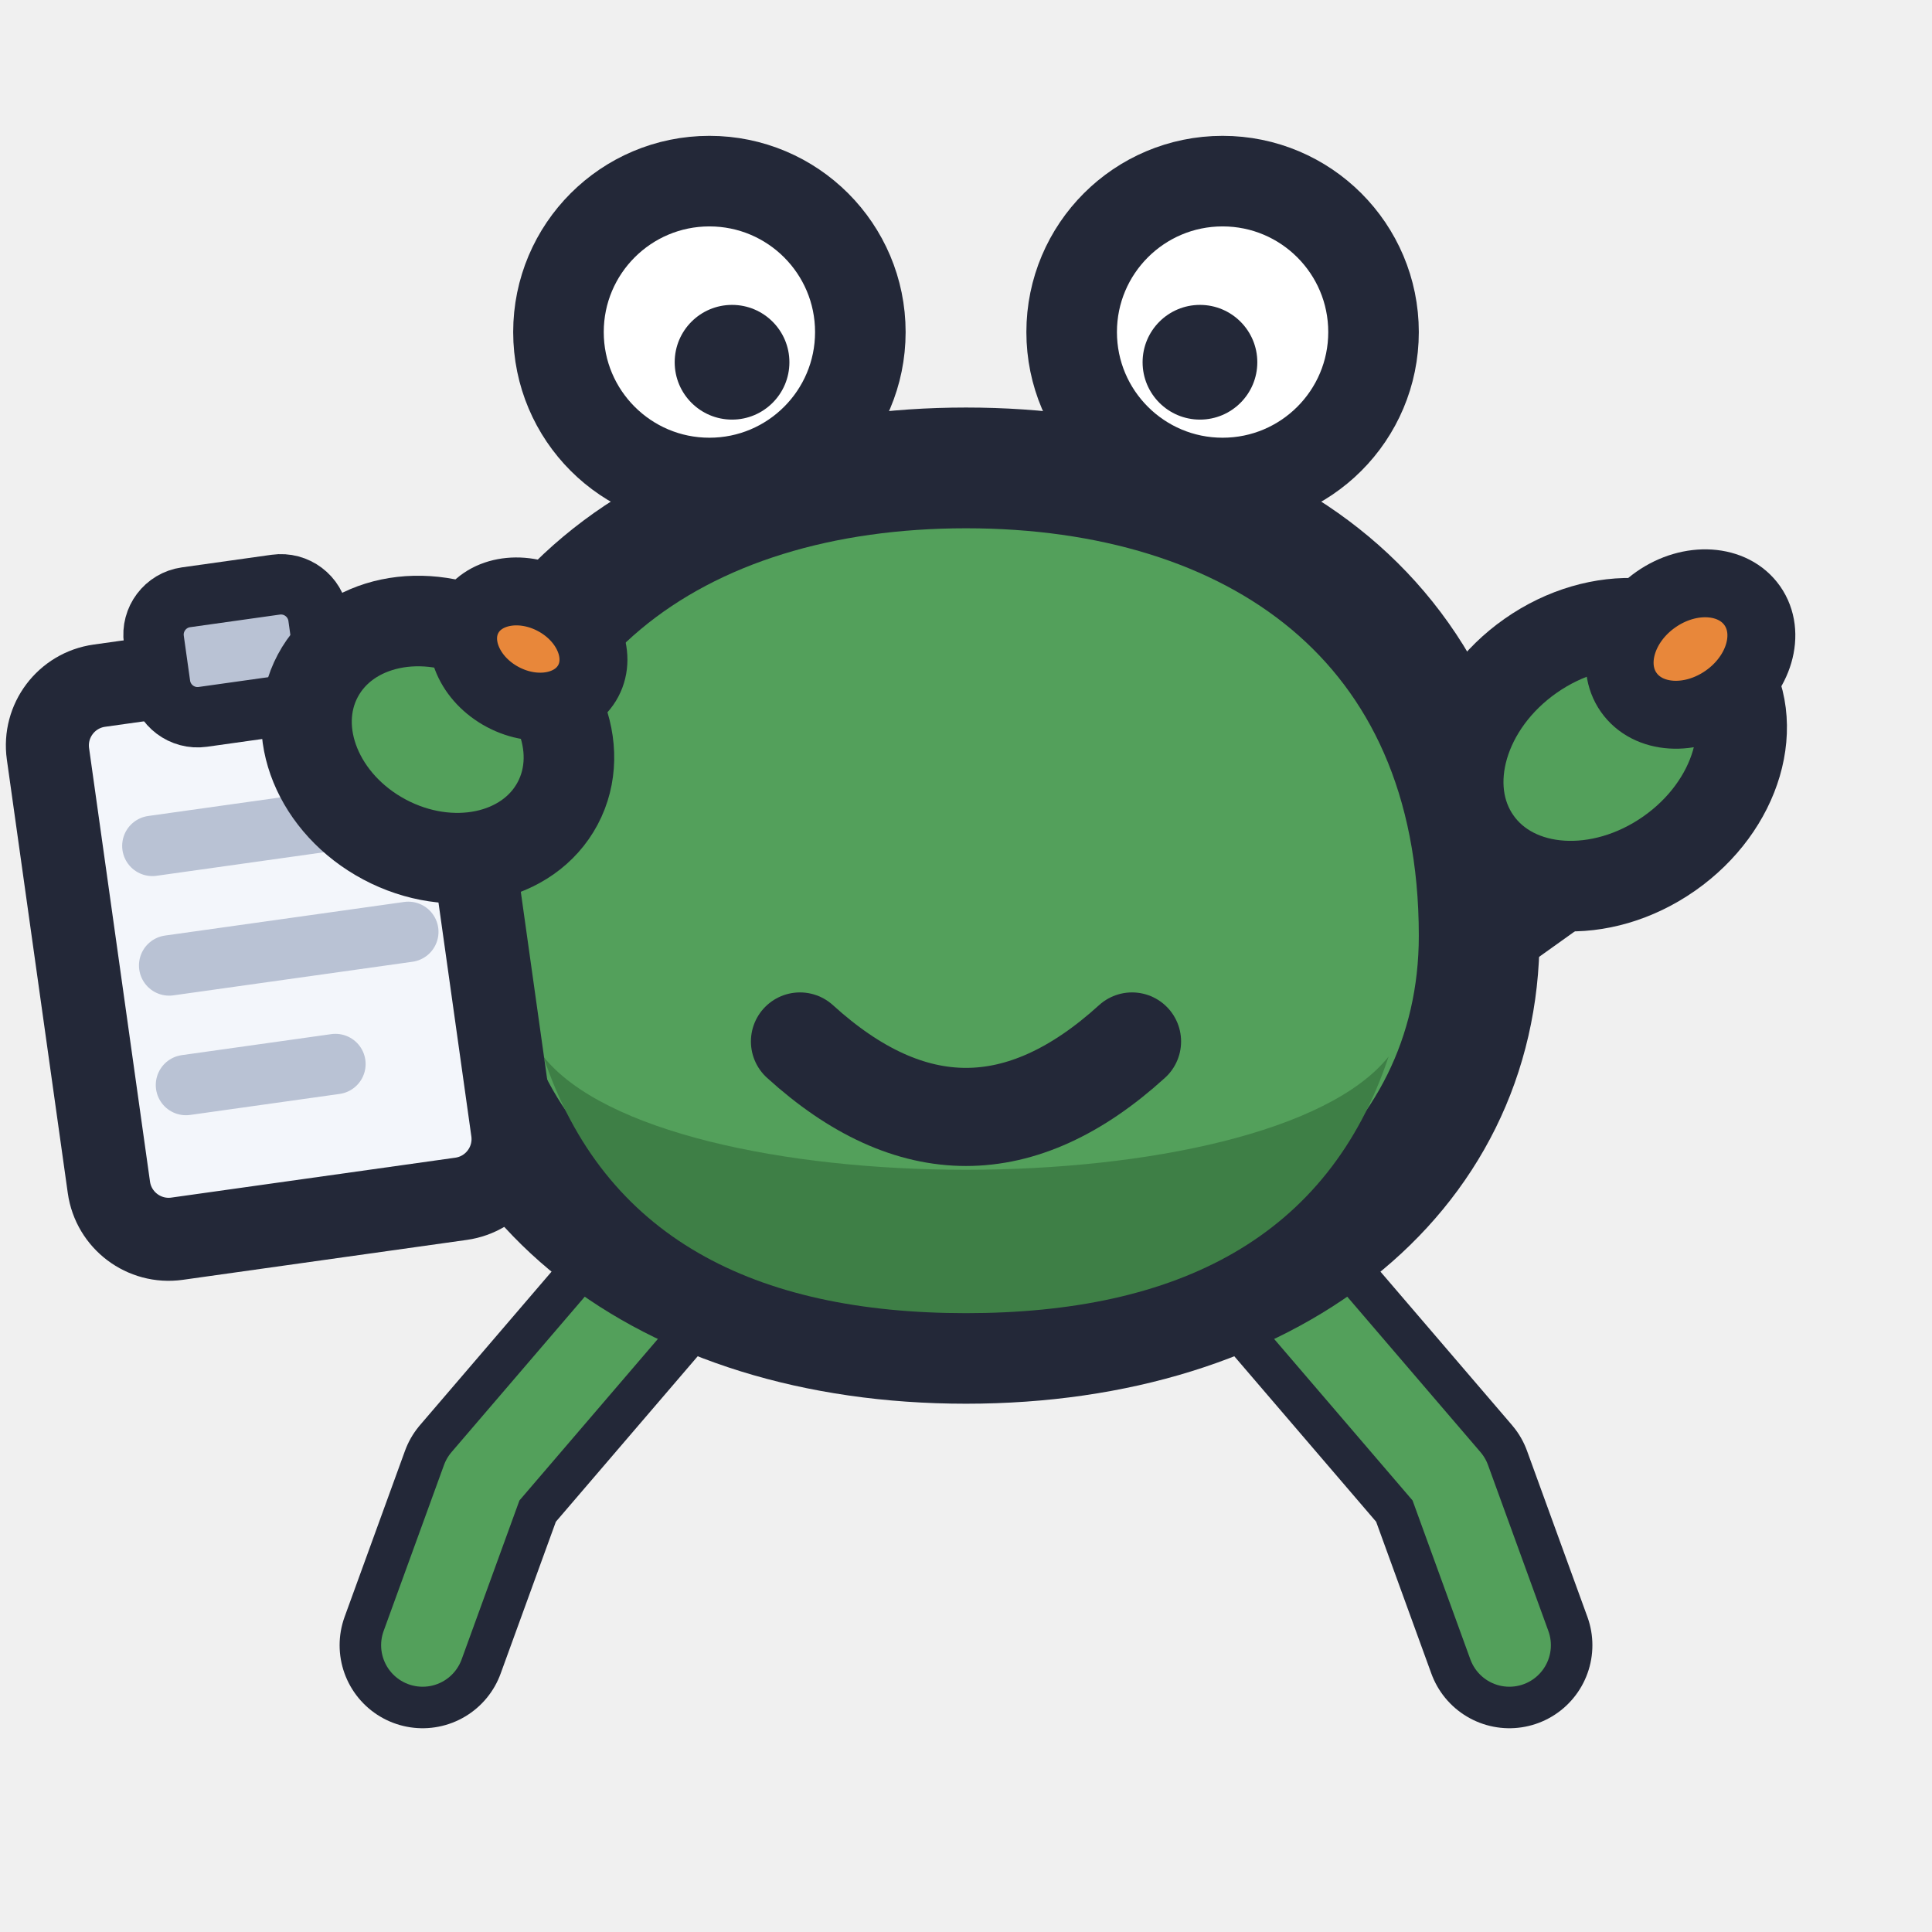
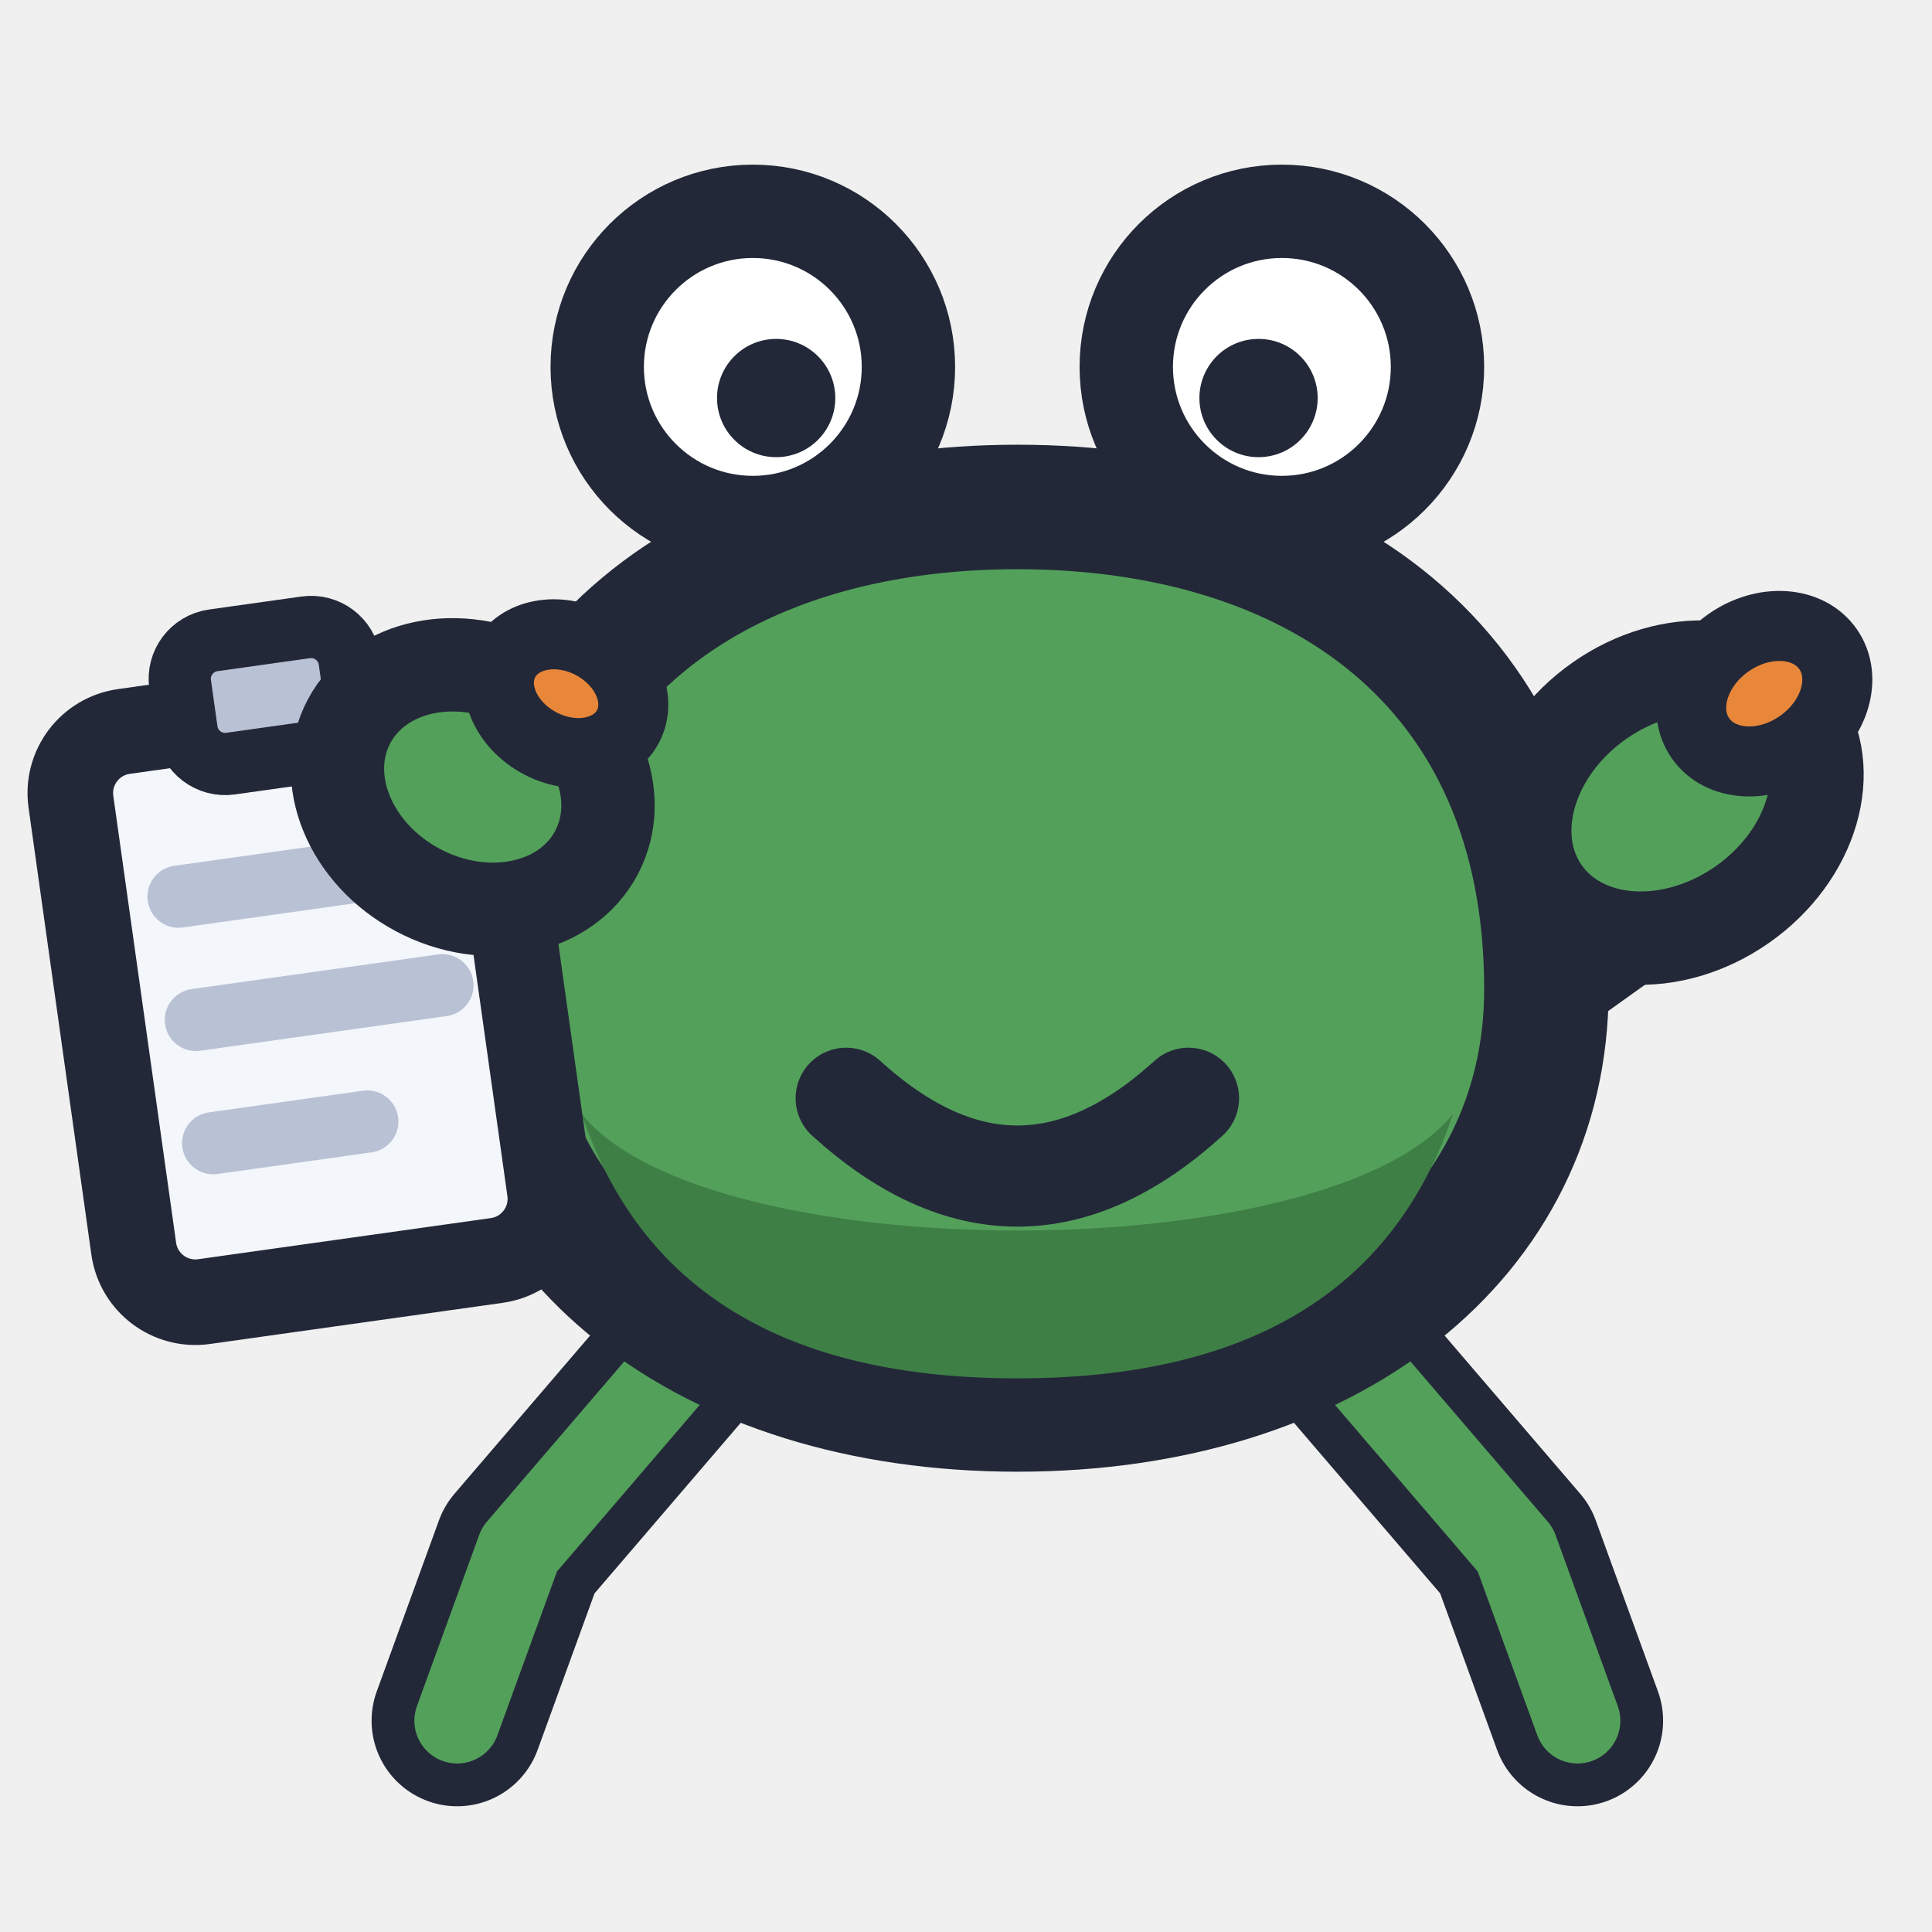
- <svg xmlns="http://www.w3.org/2000/svg" viewBox="0 0 128 128">
+ <svg xmlns="http://www.w3.org/2000/svg" viewBox="-1.38 -1.58 124.16 124.16">
  <g fill="none" stroke-linecap="round" stroke-linejoin="round">
    <g stroke="#232838" stroke-width="11">
      <path d="M44 84 L32 98 L28 109" />
      <path d="M84 84 L96 98 L100 109" />
    </g>
    <g stroke="#53a05b" stroke-width="5.5">
      <path d="M44 84 L32 98 L28 109" />
      <path d="M84 84 L96 98 L100 109" />
    </g>
  </g>
  <g fill="none" stroke-linecap="round">
    <path d="M40 66 L26 56" stroke="#232838" stroke-width="12" />
    <path d="M88 66 L102 56" stroke="#232838" stroke-width="12" />
    <path d="M40 66 L26 56" stroke="#53a05b" stroke-width="6" />
    <path d="M88 66 L102 56" stroke="#53a05b" stroke-width="6" />
  </g>
  <g fill="none" stroke-linecap="round">
    <path d="M52 40 L48 29" stroke="#232838" stroke-width="12" />
    <path d="M76 40 L80 29" stroke="#232838" stroke-width="12" />
    <path d="M52 40 L48 29" stroke="#53a05b" stroke-width="6" />
    <path d="M76 40 L80 29" stroke="#53a05b" stroke-width="6" />
  </g>
  <circle cx="47" cy="22" r="10" fill="#ffffff" stroke="#232838" stroke-width="6" />
  <circle cx="81" cy="22" r="10" fill="#ffffff" stroke="#232838" stroke-width="6" />
  <circle cx="48.5" cy="24" r="3.8" fill="#232838" />
  <circle cx="79.5" cy="24" r="3.8" fill="#232838" />
  <path d="M30 62 C30 41 45 31 64 31 C83 31 98 41 98 62 C98 78 84 89 64 89 C44 89 30 78 30 62 Z" fill="#53a05b" stroke="#232838" stroke-width="8" />
  <path d="M36 70 C44 80 84 80 92 70 C88 82 78 87 64 87 C50 87 40 82 36 70 Z" fill="#3e7f46" />
  <path d="M53 69 Q64 79 75 69" fill="none" stroke="#232838" stroke-width="6.5" stroke-linecap="round" />
  <ellipse cx="106" cy="50" rx="10" ry="8" fill="#53a05b" stroke="#232838" stroke-width="6" transform="rotate(-35 106 50)" />
  <ellipse cx="112" cy="43" rx="5" ry="4" fill="#e8873a" stroke="#232838" stroke-width="4.5" transform="rotate(-35 112 43)" />
  <g transform="rotate(-8 18 62)">
    <rect x="5" y="44" width="27" height="37" rx="4" fill="#f3f6fb" stroke="#232838" stroke-width="5.5" />
    <rect x="13" y="39" width="11" height="8" rx="2.5" fill="#b9c2d4" stroke="#232838" stroke-width="4" />
    <g stroke="#b9c2d4" stroke-width="4" stroke-linecap="round">
      <path d="M11 55 L27 55" />
      <path d="M11 63 L27 63" />
      <path d="M11 71 L21 71" />
    </g>
  </g>
  <ellipse cx="29" cy="49" rx="9" ry="7.5" fill="#53a05b" stroke="#232838" stroke-width="6" transform="rotate(28 29 49)" />
  <ellipse cx="35" cy="43" rx="4.5" ry="3.6" fill="#e8873a" stroke="#232838" stroke-width="4.5" transform="rotate(28 35 43)" />
</svg>
